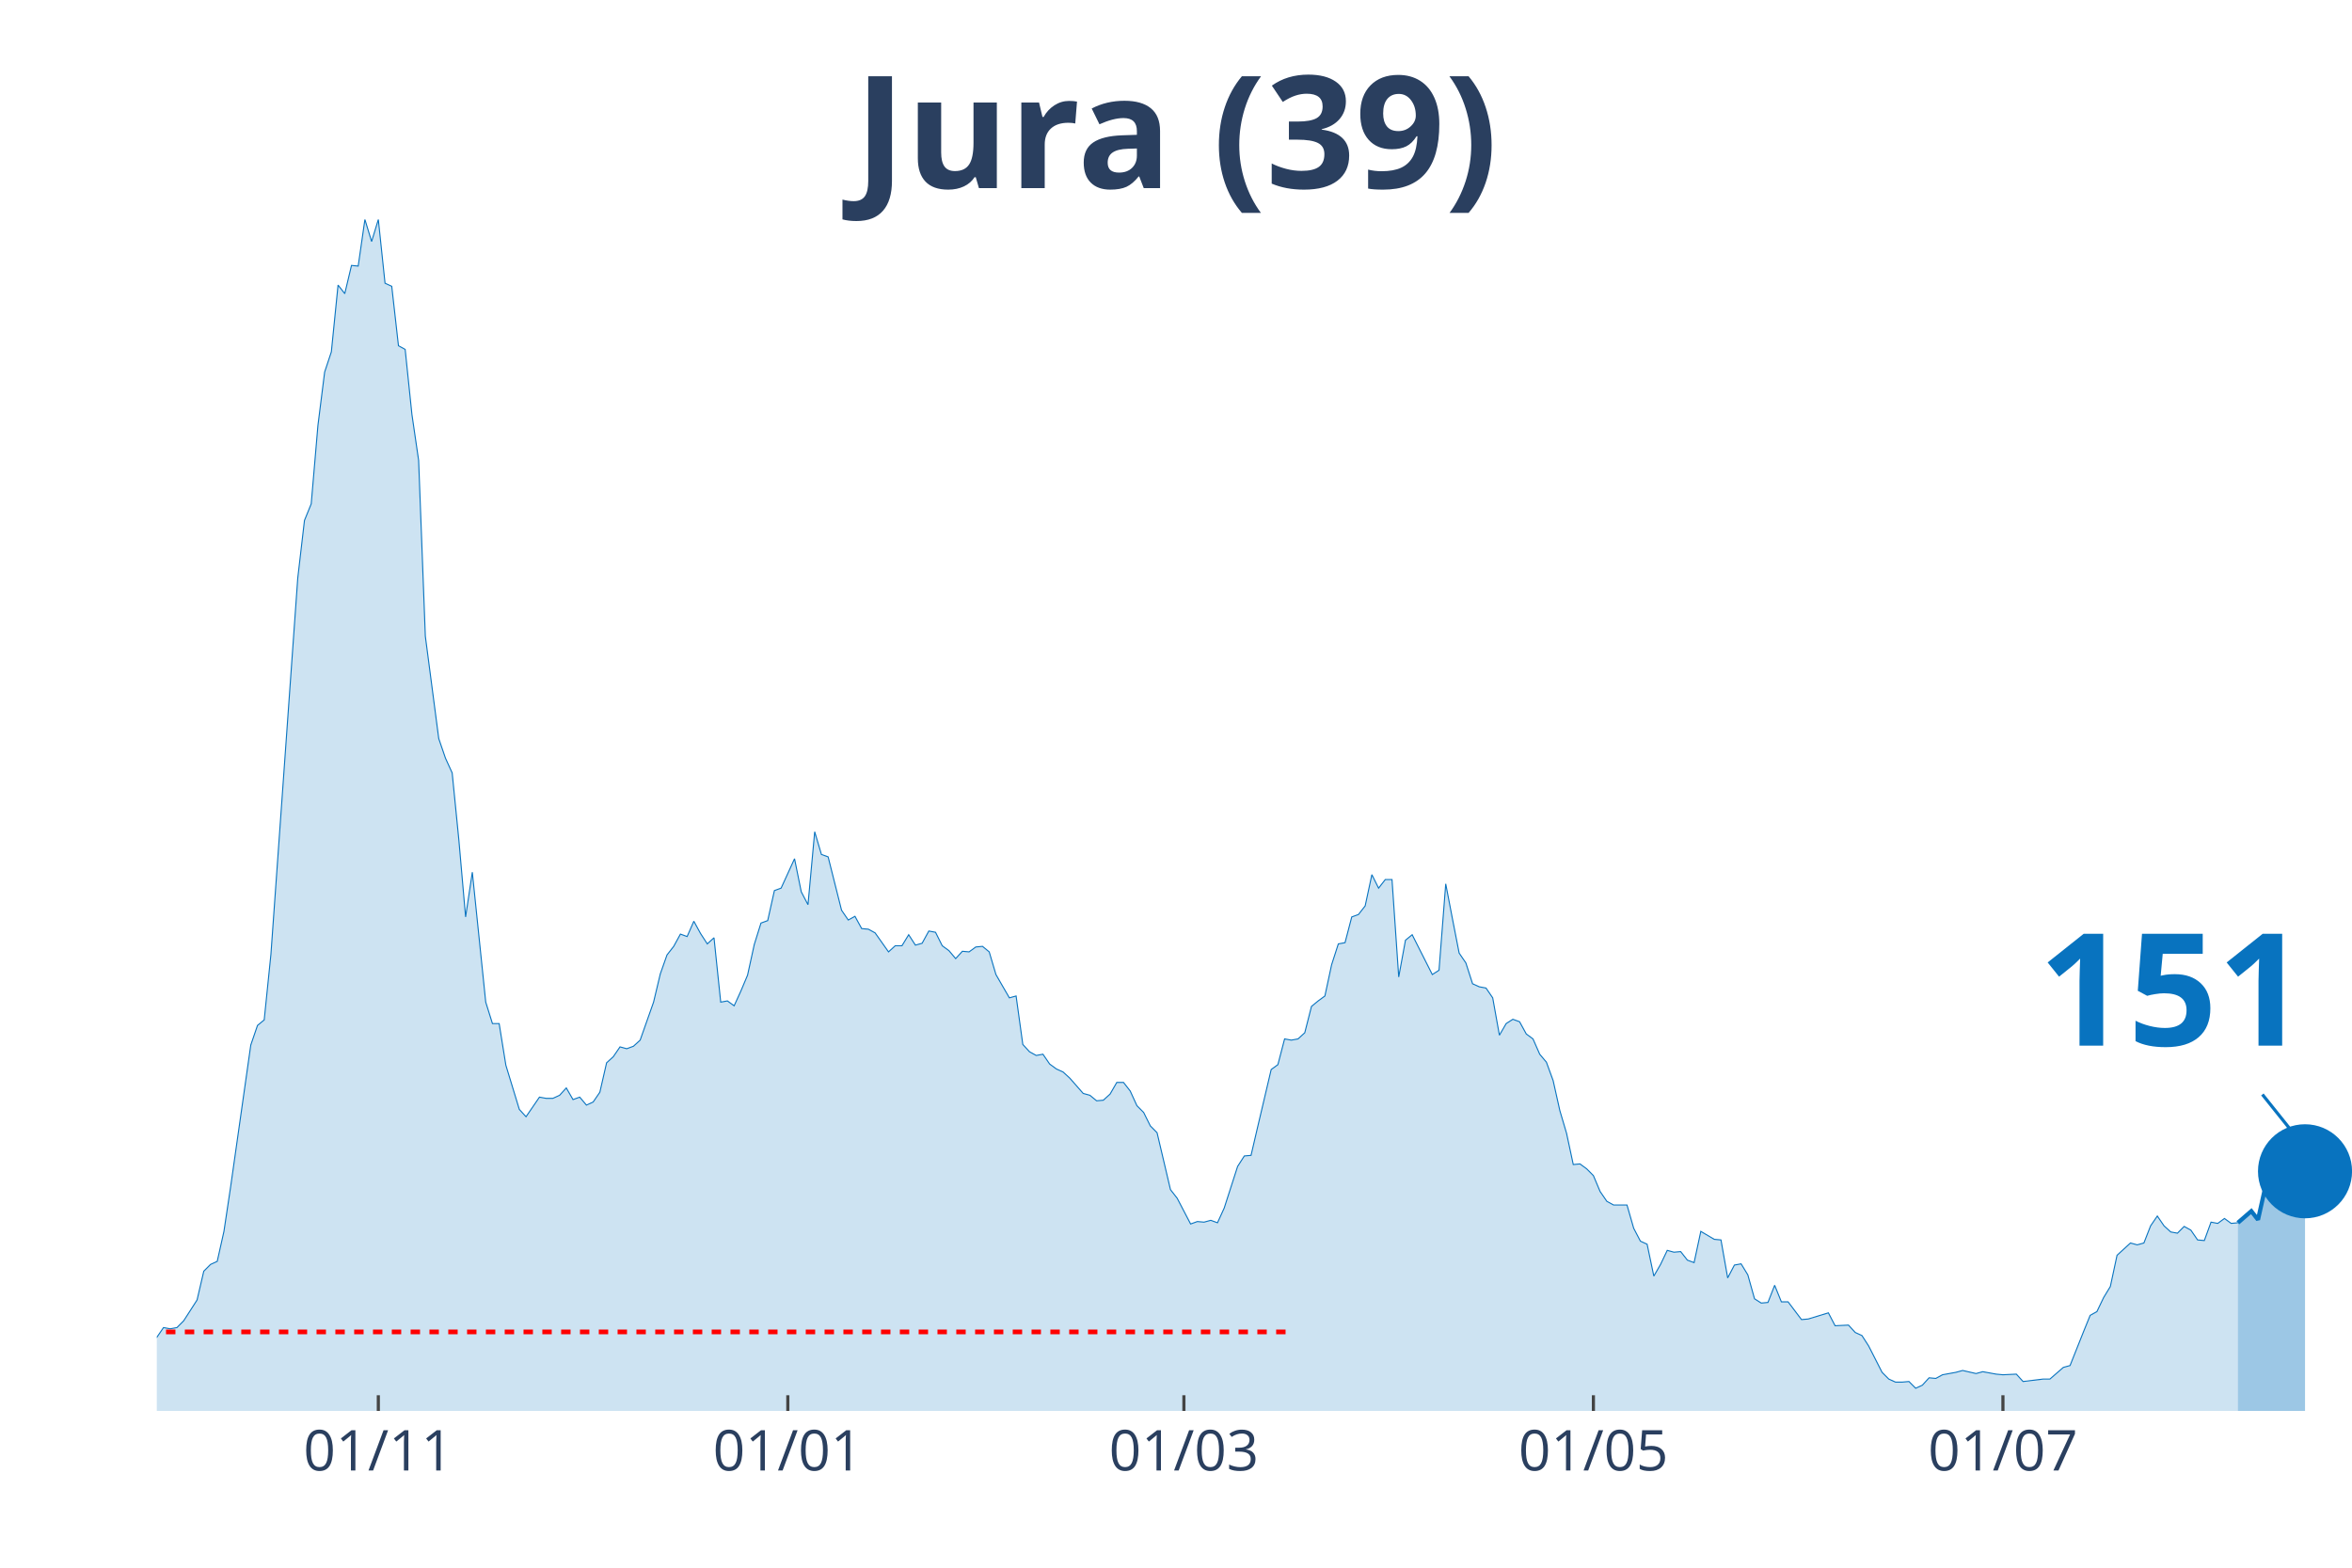
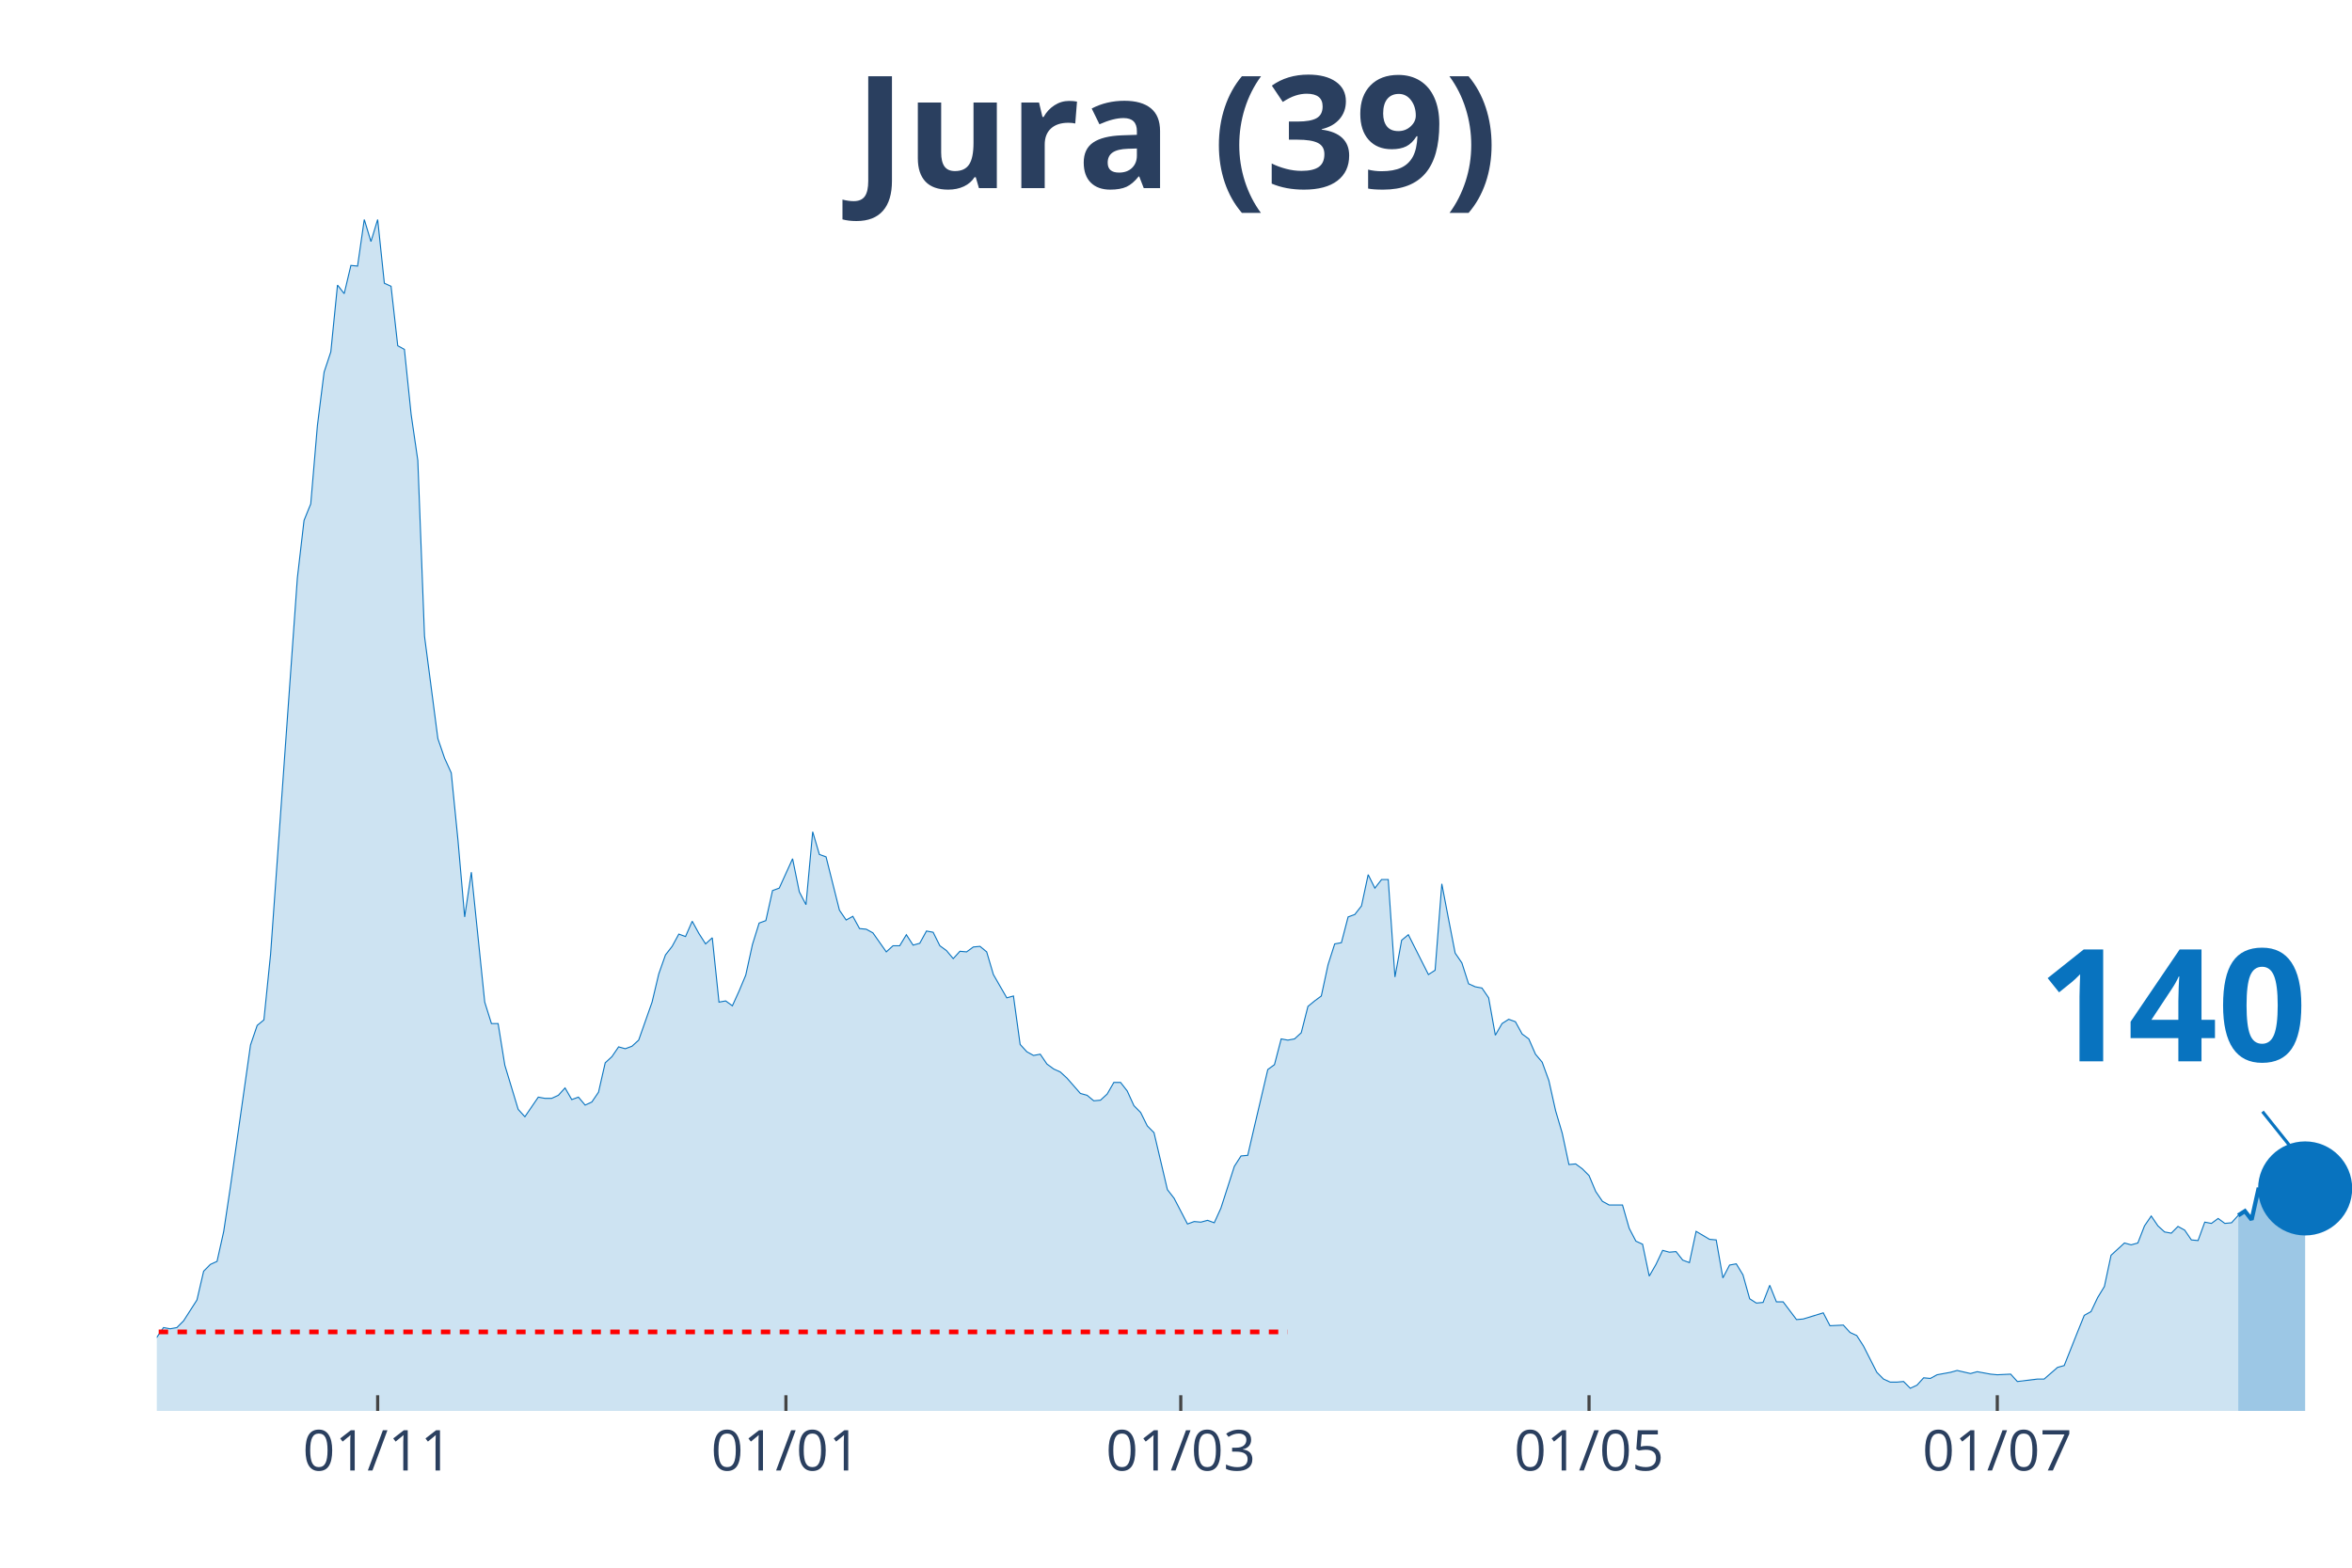
<svg xmlns="http://www.w3.org/2000/svg" class="main-svg" width="1125" height="750" style="" viewBox="0 0 750 500">
  <rect x="0" y="0" width="750" height="500" style="fill: rgb(0, 0, 0); fill-opacity: 0;" />
-   <defs id="defs-026098">
+   <defs id="defs-4e6774">
    <g class="clips">
-       <clipPath id="clip026098xyplot" class="plotclip">
+       <clipPath id="clip4e6774xyplot" class="plotclip">
        <rect width="700" height="380" />
      </clipPath>
-       <clipPath class="axesclip" id="clip026098x">
+       <clipPath class="axesclip" id="clip4e6774x">
        <rect x="50" y="0" width="700" height="500" />
      </clipPath>
-       <clipPath class="axesclip" id="clip026098y">
+       <clipPath class="axesclip" id="clip4e6774y">
        <rect x="0" y="70" width="750" height="380" />
      </clipPath>
-       <clipPath class="axesclip" id="clip026098xy">
+       <clipPath class="axesclip" id="clip4e6774xy">
        <rect x="50" y="70" width="700" height="380" />
      </clipPath>
    </g>
    <g class="gradients" />
  </defs>
  <g class="bglayer">
    <rect class="bg" x="50" y="70" width="700" height="380" style="fill: rgb(0, 0, 0); fill-opacity: 0; stroke-width: 0;" />
  </g>
  <g class="layer-below">
    <g class="imagelayer" />
    <g class="shapelayer" />
  </g>
  <g class="cartesianlayer">
    <g class="subplot xy">
      <g class="layer-subplot">
        <g class="shapelayer" />
        <g class="imagelayer" />
      </g>
      <g class="gridlayer">
        <g class="x">
-           <path class="xgrid crisp" transform="translate(120.64,0)" d="M0,70v380" style="stroke: rgb(255, 255, 255); stroke-opacity: 1; stroke-width: 1px;" />
-           <path class="xgrid crisp" transform="translate(251.22,0)" d="M0,70v380" style="stroke: rgb(255, 255, 255); stroke-opacity: 1; stroke-width: 1px;" />
-           <path class="xgrid crisp" transform="translate(377.52,0)" d="M0,70v380" style="stroke: rgb(255, 255, 255); stroke-opacity: 1; stroke-width: 1px;" />
-           <path class="xgrid crisp" transform="translate(508.1,0)" d="M0,70v380" style="stroke: rgb(255, 255, 255); stroke-opacity: 1; stroke-width: 1px;" />
-           <path class="xgrid crisp" transform="translate(638.69,0)" d="M0,70v380" style="stroke: rgb(255, 255, 255); stroke-opacity: 1; stroke-width: 1px;" />
+           <path class="xgrid crisp" transform="translate(120.43,0)" d="M0,70v380" style="stroke: rgb(255, 255, 255); stroke-opacity: 1; stroke-width: 1px;" />
+           <path class="xgrid crisp" transform="translate(250.61,0)" d="M0,70v380" style="stroke: rgb(255, 255, 255); stroke-opacity: 1; stroke-width: 1px;" />
+           <path class="xgrid crisp" transform="translate(376.52,0)" d="M0,70v380" style="stroke: rgb(255, 255, 255); stroke-opacity: 1; stroke-width: 1px;" />
+           <path class="xgrid crisp" transform="translate(506.71,0)" d="M0,70v380" style="stroke: rgb(255, 255, 255); stroke-opacity: 1; stroke-width: 1px;" />
+           <path class="xgrid crisp" transform="translate(636.89,0)" d="M0,70v380" style="stroke: rgb(255, 255, 255); stroke-opacity: 1; stroke-width: 1px;" />
        </g>
        <g class="y" />
      </g>
      <g class="zerolinelayer" />
      <path class="xlines-below" />
      <path class="ylines-below" />
      <g class="overlines-below" />
      <g class="xaxislayer-below" />
      <g class="yaxislayer-below" />
      <g class="overaxes-below" />
-       <g class="plot" transform="translate(50, 70)" clip-path="url('#clip026098xyplot')">
+       <g class="plot" transform="translate(50, 70)" clip-path="url('#clip4e6774xyplot')">
        <g class="scatterlayer mlayer">
-           <g class="trace scatter trace5c6f45" style="stroke-miterlimit: 2;">
+           <g class="trace scatter trace98a677" style="stroke-miterlimit: 2;">
            <g class="fills">
              <g>
-                 <path class="js-fill" d="M663.61,380L-291.13,380L-291.13,378.44L-271.87,378.05L-269.72,379.41L-169.11,378.05L-166.97,378.05L-143.43,376.68L-141.28,377.07L-137,377.46L-134.86,378.63L-115.6,377.26L-113.46,377.07L-94.19,374.92L-92.05,373.94L-74.92,371.59L-72.78,371.01L-68.5,370.81L-66.36,368.27L-51.38,368.27L-49.24,367.69L-47.09,367.1L-44.95,367.88L-40.67,365.34L-38.53,363.78L-36.39,364.95L-34.25,363.38L-32.11,361.82L-29.97,361.63L-25.69,364.95L-23.55,363.38L-21.41,360.26L-19.27,359.87L-14.98,356.93L-12.84,355.37L-10.7,355.17L-8.56,355.96L-2.14,358.5L0,356.54L2.14,353.42L4.28,353.81L6.42,353.42L8.56,351.27L12.84,344.62L14.98,335.43L17.13,333.28L19.27,332.3L21.41,322.73L23.55,308.46L29.97,263.3L32.11,257.05L34.25,255.29L36.39,234.37L44.95,114.35L47.09,95.98L49.24,90.7L51.38,65.68L53.52,48.67L55.66,42.22L57.8,20.92L59.94,23.65L62.08,14.66L64.22,14.86L66.36,0L68.5,7.04L70.64,0L72.78,20.33L74.92,21.31L77.06,40.27L79.2,41.44L81.35,62.16L83.49,76.82L85.63,132.92L89.91,165.57L92.05,171.82L94.19,176.51L96.33,198.01L98.47,222.45L100.61,208.18L104.89,249.62L107.03,256.46L109.17,256.46L111.31,269.75L115.6,283.83L117.74,286.17L122.02,279.92L124.16,280.31L126.3,280.31L128.44,279.33L130.58,276.99L132.72,280.7L134.86,279.92L137,282.46L139.14,281.48L141.28,278.35L143.43,268.97L145.57,267.02L147.71,263.89L149.85,264.48L151.99,263.69L154.13,261.74L158.41,249.62L160.55,240.63L162.69,234.57L164.83,231.83L166.97,227.92L169.11,228.7L171.25,223.82L173.39,227.73L175.54,231.05L177.68,229.09L179.82,249.62L181.96,249.23L184.1,250.79L186.24,246.1L188.38,241.02L190.52,231.24L192.66,224.4L194.8,223.62L196.94,214.04L199.08,213.26L203.36,203.88L205.5,214.43L207.65,218.54L209.79,195.28L211.93,202.51L214.07,203.29L218.35,220.3L220.49,223.43L222.63,222.25L224.77,226.16L226.91,226.36L229.05,227.53L233.33,233.59L235.47,231.64L237.61,231.64L239.76,228.12L241.9,231.44L244.04,230.85L246.18,226.94L248.32,227.34L250.46,231.64L252.6,233.2L254.74,235.74L256.88,233.4L259.02,233.59L261.16,232.03L263.3,231.83L265.44,233.59L267.58,240.82L269.72,244.54L271.87,248.25L274.01,247.66L276.15,263.11L278.29,265.45L280.43,266.63L282.57,266.23L284.71,269.36L286.85,270.93L288.99,271.9L291.13,273.86L295.41,278.74L297.55,279.33L299.69,281.09L301.83,280.9L303.98,278.94L306.12,275.23L308.26,275.23L310.4,277.96L312.54,282.65L314.68,284.8L316.82,289.1L318.96,291.26L323.24,309.43L325.38,312.17L329.66,320.38L331.8,319.6L333.94,319.79L336.09,319.21L338.23,319.99L340.37,315.3L344.65,302.01L346.79,298.68L348.93,298.49L351.07,289.3L355.35,271.12L357.49,269.56L359.63,261.35L361.77,261.74L363.91,261.35L366.06,259.39L368.2,250.99L370.34,249.23L372.48,247.66L374.62,237.7L376.76,231.05L378.9,230.66L381.04,222.45L383.18,221.67L385.32,218.93L387.46,208.96L389.6,213.26L391.74,210.52L393.88,210.52L396.02,241.6L398.17,229.88L400.31,228.12L406.73,240.82L408.87,239.45L411.01,211.89L413.15,223.03L415.29,233.98L417.43,237.11L419.57,243.76L421.71,244.73L423.85,245.12L425.99,248.25L428.13,260.17L430.28,256.46L432.42,255.09L434.56,255.87L436.7,259.78L438.84,261.35L440.98,266.23L443.12,268.78L445.26,274.64L447.4,284.22L449.54,291.45L451.68,301.42L453.82,301.22L455.96,302.79L458.1,304.94L460.24,310.02L462.39,313.15L464.53,314.32L468.81,314.32L470.95,321.75L473.09,325.85L475.23,326.83L477.37,337L479.51,333.28L481.65,328.79L483.79,329.37L485.93,329.18L488.07,331.91L490.21,332.7L492.35,322.73L496.64,325.27L498.78,325.46L500.92,337.58L503.06,333.48L505.2,333.09L507.34,336.6L509.48,344.23L511.62,345.6L513.76,345.4L515.9,339.93L518.04,345.21L520.18,345.21L524.46,350.87L526.61,350.68L533.03,348.72L535.17,352.83L539.45,352.63L541.59,354.98L543.73,355.96L545.87,359.28L550.15,367.69L552.29,369.84L554.43,370.81L556.57,370.81L558.72,370.62L560.86,372.77L563,371.79L565.14,369.44L567.28,369.64L569.42,368.47L573.7,367.69L575.84,367.1L580.12,368.08L582.26,367.49L586.54,368.27L588.69,368.47L592.97,368.27L595.11,370.62L601.53,369.84L603.67,369.84L607.95,366.12L610.09,365.53L614.37,354.78L616.51,349.51L618.65,348.33L620.8,343.84L622.94,340.32L625.08,330.35L629.36,326.44L631.5,327.03L633.64,326.44L635.78,320.97L637.92,317.84L640.06,320.97L642.2,322.92L644.34,323.31L646.48,321.16L648.62,322.34L650.76,325.46L652.91,325.66L655.05,319.79L657.19,320.19L659.33,318.62L661.47,320.19L663.61,319.99" style="fill: rgb(8, 115, 191); fill-opacity: 0.2; stroke-width: 0;" />
+                 <path class="js-fill" d="M663.72,380L-290.24,380L-290.24,378.44L-271.04,378.05L-268.9,379.41L-168.6,378.05L-166.46,378.05L-142.99,376.68L-140.85,377.07L-136.59,377.46L-134.45,378.63L-115.24,377.26L-113.11,377.07L-93.9,374.92L-91.77,373.94L-74.7,371.59L-72.56,371.01L-68.29,370.81L-66.16,368.27L-51.22,368.27L-49.09,367.69L-46.95,367.1L-44.82,367.88L-40.55,365.34L-38.41,363.78L-36.28,364.95L-34.15,363.38L-32.01,361.82L-29.88,361.63L-25.61,364.95L-23.48,363.38L-21.34,360.26L-19.21,359.87L-14.94,356.93L-12.8,355.37L-10.67,355.17L-8.54,355.96L-2.13,358.5L0,356.54L2.13,353.42L4.27,353.81L6.4,353.42L8.54,351.27L12.8,344.62L14.94,335.43L17.07,333.28L19.21,332.3L21.34,322.73L23.48,308.46L29.88,263.3L32.01,257.05L34.15,255.29L36.28,234.37L44.82,114.35L46.95,95.98L49.09,90.7L51.22,65.68L53.35,48.67L55.49,42.22L57.62,20.92L59.76,23.65L61.89,14.66L64.02,14.86L66.16,0L68.29,7.04L70.43,0L72.56,20.33L74.7,21.31L76.83,40.27L78.96,41.44L81.1,62.16L83.23,76.82L85.37,132.92L89.63,165.57L91.77,171.82L93.9,176.51L96.04,198.01L98.17,222.45L100.3,208.18L104.57,249.62L106.71,256.46L108.84,256.46L110.98,269.75L115.24,283.83L117.38,286.17L121.65,279.92L123.78,280.31L125.91,280.31L128.05,279.33L130.18,276.99L132.32,280.7L134.45,279.92L136.59,282.46L138.72,281.48L140.85,278.35L142.99,268.97L145.12,267.02L147.26,263.89L149.39,264.48L151.52,263.69L153.66,261.74L157.93,249.62L160.06,240.63L162.2,234.57L164.33,231.83L166.46,227.92L168.6,228.7L170.73,223.82L172.87,227.73L175,231.05L177.13,229.09L179.27,249.62L181.4,249.23L183.54,250.79L185.67,246.1L187.8,241.02L189.94,231.24L192.07,224.4L194.21,223.62L196.34,214.04L198.48,213.26L202.74,203.88L204.88,214.43L207.01,218.54L209.15,195.28L211.28,202.51L213.41,203.29L217.68,220.3L219.82,223.43L221.95,222.25L224.09,226.16L226.22,226.36L228.35,227.53L232.62,233.59L234.76,231.64L236.89,231.64L239.02,228.12L241.16,231.44L243.29,230.85L245.43,226.94L247.56,227.34L249.7,231.64L251.83,233.2L253.96,235.74L256.1,233.4L258.23,233.59L260.37,232.03L262.5,231.83L264.63,233.59L266.77,240.82L268.9,244.54L271.04,248.25L273.17,247.66L275.3,263.11L277.44,265.45L279.57,266.63L281.71,266.23L283.84,269.36L285.98,270.93L288.11,271.9L290.24,273.86L294.51,278.74L296.65,279.33L298.78,281.09L300.91,280.9L303.05,278.94L305.18,275.23L307.32,275.23L309.45,277.96L311.59,282.65L313.72,284.8L315.85,289.1L317.99,291.26L322.26,309.43L324.39,312.17L328.66,320.38L330.79,319.6L332.93,319.79L335.06,319.21L337.2,319.99L339.33,315.3L343.6,302.01L345.73,298.68L347.87,298.49L350,289.3L354.27,271.12L356.4,269.56L358.54,261.35L360.67,261.74L362.8,261.35L364.94,259.39L367.07,250.99L369.21,249.23L371.34,247.66L373.48,237.7L375.61,231.05L377.74,230.66L379.88,222.45L382.01,221.67L384.15,218.93L386.28,208.96L388.41,213.26L390.55,210.52L392.68,210.52L394.82,241.6L396.95,229.88L399.09,228.12L405.49,240.82L407.62,239.45L409.76,211.89L411.89,223.03L414.02,233.98L416.16,237.11L418.29,243.76L420.43,244.73L422.56,245.12L424.7,248.25L426.83,260.17L428.96,256.46L431.1,255.09L433.23,255.87L435.37,259.78L437.5,261.35L439.63,266.23L441.77,268.78L443.9,274.64L446.04,284.22L448.17,291.45L450.3,301.42L452.44,301.22L454.57,302.79L456.71,304.94L458.84,310.02L460.98,313.15L463.11,314.32L467.38,314.32L469.51,321.75L471.65,325.85L473.78,326.83L475.91,337L478.05,333.28L480.18,328.79L482.32,329.37L484.45,329.18L486.59,331.91L488.72,332.7L490.85,322.73L495.12,325.27L497.26,325.46L499.39,337.58L501.52,333.48L503.66,333.09L505.79,336.6L507.93,344.23L510.06,345.6L512.2,345.4L514.33,339.93L516.46,345.21L518.6,345.21L522.87,350.87L525,350.68L531.4,348.72L533.54,352.83L537.8,352.63L539.94,354.98L542.07,355.96L544.21,359.28L548.48,367.69L550.61,369.84L552.74,370.81L554.88,370.81L557.01,370.62L559.15,372.77L561.28,371.79L563.41,369.44L565.55,369.64L567.68,368.47L571.95,367.69L574.09,367.1L578.35,368.08L580.49,367.49L584.76,368.27L586.89,368.47L591.16,368.27L593.29,370.62L599.7,369.84L601.83,369.84L606.1,366.12L608.23,365.53L612.5,354.78L614.63,349.51L616.77,348.33L618.9,343.84L621.04,340.32L623.17,330.35L627.44,326.44L629.57,327.03L631.71,326.44L633.84,320.97L635.98,317.84L638.11,320.97L640.24,322.92L642.38,323.31L644.51,321.16L646.65,322.34L648.78,325.46L650.91,325.66L653.05,319.79L655.18,320.19L657.32,318.62L659.45,320.19L661.59,319.99L663.72,317.64" style="fill: rgb(8, 115, 191); fill-opacity: 0.2; stroke-width: 0;" />
              </g>
            </g>
            <g class="errorbars" />
            <g class="lines">
-               <path class="js-line" d="M-291.13,378.44L-271.87,378.05L-269.72,379.41L-169.11,378.05L-166.97,378.05L-143.43,376.68L-141.28,377.07L-137,377.46L-134.86,378.63L-115.6,377.26L-113.46,377.07L-94.19,374.92L-92.05,373.94L-74.92,371.59L-72.78,371.01L-68.5,370.81L-66.36,368.27L-51.38,368.27L-49.24,367.69L-47.09,367.1L-44.95,367.88L-40.67,365.34L-38.53,363.78L-36.39,364.95L-34.25,363.38L-32.11,361.82L-29.97,361.63L-25.69,364.95L-23.55,363.38L-21.41,360.26L-19.27,359.87L-14.98,356.93L-12.84,355.37L-10.7,355.17L-8.56,355.96L-2.14,358.5L0,356.54L2.14,353.42L4.28,353.81L6.42,353.42L8.56,351.27L12.84,344.62L14.98,335.43L17.13,333.28L19.27,332.3L21.41,322.73L23.55,308.46L29.97,263.3L32.11,257.05L34.25,255.29L36.39,234.37L44.95,114.35L47.09,95.98L49.24,90.7L51.38,65.68L53.52,48.67L55.66,42.22L57.8,20.92L59.94,23.65L62.08,14.66L64.22,14.86L66.36,0L68.5,7.04L70.64,0L72.78,20.33L74.92,21.31L77.06,40.27L79.2,41.44L81.35,62.16L83.49,76.82L85.63,132.92L89.91,165.57L92.05,171.82L94.19,176.51L96.33,198.01L98.47,222.45L100.61,208.18L104.89,249.62L107.03,256.46L109.17,256.46L111.31,269.75L115.6,283.83L117.74,286.17L122.02,279.92L124.16,280.31L126.3,280.31L128.44,279.33L130.58,276.99L132.72,280.7L134.86,279.92L137,282.46L139.14,281.48L141.28,278.35L143.43,268.97L145.57,267.02L147.71,263.89L149.85,264.48L151.99,263.69L154.13,261.74L158.41,249.62L160.55,240.63L162.69,234.57L164.83,231.83L166.97,227.92L169.11,228.7L171.25,223.82L173.39,227.73L175.54,231.05L177.68,229.09L179.82,249.62L181.96,249.23L184.1,250.79L186.24,246.1L188.38,241.02L190.52,231.24L192.66,224.4L194.8,223.62L196.94,214.04L199.08,213.26L203.36,203.88L205.5,214.43L207.65,218.54L209.79,195.28L211.93,202.51L214.07,203.29L218.35,220.3L220.49,223.43L222.63,222.25L224.77,226.16L226.91,226.36L229.05,227.53L233.33,233.59L235.47,231.64L237.61,231.64L239.76,228.12L241.9,231.44L244.04,230.85L246.18,226.94L248.32,227.34L250.46,231.64L252.6,233.2L254.74,235.74L256.88,233.4L259.02,233.59L261.16,232.03L263.3,231.83L265.44,233.59L267.58,240.82L269.72,244.54L271.87,248.25L274.01,247.66L276.15,263.11L278.29,265.45L280.43,266.63L282.57,266.23L284.71,269.36L286.85,270.93L288.99,271.9L291.13,273.86L295.41,278.74L297.55,279.33L299.69,281.09L301.83,280.9L303.98,278.94L306.12,275.23L308.26,275.23L310.4,277.96L312.54,282.65L314.68,284.8L316.82,289.1L318.96,291.26L323.24,309.43L325.38,312.17L329.66,320.38L331.8,319.6L333.94,319.79L336.09,319.21L338.23,319.99L340.37,315.3L344.65,302.01L346.79,298.68L348.93,298.49L351.07,289.3L355.35,271.12L357.49,269.56L359.63,261.35L361.77,261.74L363.91,261.35L366.06,259.39L368.2,250.99L370.34,249.23L372.48,247.66L374.62,237.7L376.76,231.05L378.9,230.66L381.04,222.45L383.18,221.67L385.32,218.93L387.46,208.96L389.6,213.26L391.74,210.52L393.88,210.52L396.02,241.6L398.17,229.88L400.31,228.12L406.73,240.82L408.87,239.45L411.01,211.89L413.15,223.03L415.29,233.98L417.43,237.11L419.57,243.76L421.71,244.73L423.85,245.12L425.99,248.25L428.13,260.17L430.28,256.46L432.42,255.09L434.56,255.87L436.7,259.78L438.84,261.35L440.98,266.23L443.12,268.78L445.26,274.64L447.4,284.22L449.54,291.45L451.68,301.42L453.82,301.22L455.96,302.79L458.1,304.94L460.24,310.02L462.39,313.15L464.53,314.32L468.81,314.32L470.95,321.75L473.09,325.85L475.23,326.83L477.37,337L479.51,333.28L481.65,328.79L483.79,329.37L485.93,329.18L488.07,331.91L490.21,332.7L492.35,322.73L496.64,325.27L498.78,325.46L500.92,337.58L503.06,333.48L505.2,333.09L507.34,336.6L509.48,344.23L511.62,345.6L513.76,345.4L515.9,339.93L518.04,345.21L520.18,345.21L524.46,350.87L526.61,350.68L533.03,348.72L535.17,352.83L539.45,352.63L541.59,354.98L543.73,355.96L545.87,359.28L550.15,367.69L552.29,369.84L554.43,370.81L556.57,370.81L558.72,370.62L560.86,372.77L563,371.79L565.14,369.44L567.28,369.64L569.42,368.47L573.7,367.69L575.84,367.1L580.12,368.08L582.26,367.49L586.54,368.27L588.69,368.47L592.97,368.27L595.11,370.62L601.53,369.84L603.67,369.84L607.95,366.12L610.09,365.53L614.37,354.78L616.51,349.51L618.65,348.33L620.8,343.84L622.94,340.32L625.08,330.35L629.36,326.44L631.5,327.03L633.64,326.44L635.78,320.97L637.92,317.84L640.06,320.97L642.2,322.92L644.34,323.31L646.48,321.16L648.62,322.34L650.76,325.46L652.91,325.66L655.05,319.79L657.19,320.19L659.33,318.62L661.47,320.19L663.61,319.99" style="vector-effect: non-scaling-stroke; fill: none; stroke: rgb(8, 115, 191); stroke-opacity: 1; stroke-width: 0.5px; opacity: 1;" />
+               <path class="js-line" d="M-290.24,378.44L-271.04,378.05L-268.9,379.41L-168.6,378.05L-166.46,378.05L-142.99,376.68L-140.85,377.07L-136.59,377.46L-134.45,378.63L-115.24,377.26L-113.11,377.07L-93.9,374.92L-91.77,373.94L-74.7,371.59L-72.56,371.01L-68.29,370.81L-66.16,368.27L-51.22,368.27L-49.09,367.69L-46.95,367.1L-44.82,367.88L-40.55,365.34L-38.41,363.78L-36.28,364.95L-34.15,363.38L-32.01,361.82L-29.88,361.63L-25.61,364.95L-23.48,363.38L-21.34,360.26L-19.21,359.87L-14.94,356.93L-12.8,355.37L-10.67,355.17L-8.54,355.96L-2.13,358.5L0,356.54L2.13,353.42L4.27,353.81L6.4,353.42L8.54,351.27L12.8,344.62L14.94,335.43L17.07,333.28L19.21,332.3L21.34,322.73L23.48,308.46L29.88,263.3L32.01,257.05L34.15,255.29L36.28,234.37L44.82,114.35L46.95,95.98L49.09,90.7L51.22,65.68L53.35,48.67L55.49,42.22L57.62,20.92L59.76,23.65L61.89,14.66L64.02,14.86L66.16,0L68.29,7.04L70.43,0L72.56,20.33L74.7,21.31L76.83,40.27L78.96,41.44L81.1,62.16L83.23,76.82L85.37,132.92L89.63,165.57L91.77,171.82L93.9,176.51L96.04,198.01L98.17,222.45L100.3,208.18L104.57,249.62L106.71,256.46L108.84,256.46L110.98,269.75L115.24,283.83L117.38,286.17L121.65,279.92L123.78,280.31L125.91,280.31L128.05,279.33L130.18,276.99L132.32,280.7L134.45,279.92L136.59,282.46L138.72,281.48L140.85,278.35L142.99,268.97L145.12,267.02L147.26,263.89L149.39,264.48L151.52,263.69L153.66,261.74L157.93,249.62L160.06,240.63L162.2,234.57L164.33,231.83L166.46,227.92L168.6,228.7L170.73,223.82L172.87,227.73L175,231.05L177.13,229.09L179.27,249.62L181.4,249.23L183.54,250.79L185.67,246.1L187.8,241.02L189.94,231.24L192.07,224.4L194.21,223.62L196.34,214.04L198.48,213.26L202.74,203.88L204.88,214.43L207.01,218.54L209.15,195.28L211.28,202.51L213.41,203.29L217.68,220.3L219.82,223.43L221.95,222.25L224.09,226.16L226.22,226.36L228.35,227.53L232.62,233.59L234.76,231.64L236.89,231.64L239.02,228.12L241.16,231.44L243.29,230.85L245.43,226.94L247.56,227.34L249.7,231.64L251.83,233.2L253.96,235.74L256.1,233.4L258.23,233.59L260.37,232.03L262.5,231.83L264.63,233.59L266.77,240.82L268.9,244.54L271.04,248.25L273.17,247.66L275.3,263.11L277.44,265.45L279.57,266.63L281.71,266.23L283.84,269.36L285.98,270.93L288.11,271.9L290.24,273.86L294.51,278.74L296.65,279.33L298.78,281.09L300.91,280.9L303.05,278.94L305.18,275.23L307.32,275.23L309.45,277.96L311.59,282.65L313.72,284.8L315.85,289.1L317.99,291.26L322.26,309.43L324.39,312.17L328.66,320.38L330.79,319.6L332.93,319.79L335.06,319.21L337.2,319.99L339.33,315.3L343.6,302.01L345.73,298.68L347.87,298.49L350,289.3L354.27,271.12L356.4,269.56L358.54,261.35L360.67,261.74L362.8,261.35L364.94,259.39L367.07,250.99L369.21,249.23L371.34,247.66L373.48,237.7L375.61,231.05L377.74,230.66L379.88,222.45L382.01,221.67L384.15,218.93L386.28,208.96L388.41,213.26L390.55,210.52L392.68,210.52L394.82,241.6L396.95,229.88L399.09,228.12L405.49,240.82L407.62,239.45L409.76,211.89L411.89,223.03L414.02,233.98L416.16,237.11L418.29,243.76L420.43,244.73L422.56,245.12L424.7,248.25L426.83,260.17L428.96,256.46L431.1,255.09L433.23,255.87L435.37,259.78L437.5,261.35L439.63,266.23L441.77,268.78L443.9,274.64L446.04,284.22L448.17,291.45L450.3,301.42L452.44,301.22L454.57,302.79L456.71,304.94L458.84,310.02L460.98,313.15L463.11,314.32L467.38,314.32L469.51,321.75L471.65,325.85L473.78,326.83L475.91,337L478.05,333.28L480.18,328.79L482.32,329.37L484.45,329.18L486.59,331.91L488.72,332.7L490.85,322.73L495.12,325.27L497.26,325.46L499.39,337.58L501.52,333.48L503.66,333.09L505.79,336.6L507.93,344.23L510.06,345.6L512.2,345.4L514.33,339.93L516.46,345.21L518.6,345.21L522.87,350.87L525,350.68L531.4,348.72L533.54,352.83L537.8,352.63L539.94,354.98L542.07,355.96L544.21,359.28L548.48,367.69L550.61,369.84L552.74,370.81L554.88,370.81L557.01,370.62L559.15,372.77L561.28,371.79L563.41,369.44L565.55,369.64L567.68,368.47L571.95,367.69L574.09,367.1L578.35,368.08L580.49,367.49L584.76,368.27L586.89,368.47L591.16,368.27L593.29,370.62L599.7,369.84L601.83,369.84L606.1,366.12L608.23,365.53L612.5,354.78L614.63,349.51L616.77,348.33L618.9,343.84L621.04,340.32L623.17,330.35L627.44,326.44L629.57,327.03L631.71,326.44L633.84,320.97L635.98,317.84L638.11,320.97L640.24,322.92L642.38,323.31L644.51,321.16L646.65,322.34L648.78,325.46L650.91,325.66L653.05,319.79L655.18,320.19L657.32,318.62L659.45,320.19L661.59,319.99L663.72,317.64" style="vector-effect: non-scaling-stroke; fill: none; stroke: rgb(8, 115, 191); stroke-opacity: 1; stroke-width: 0.5px; opacity: 1;" />
            </g>
            <g class="points" />
            <g class="text" />
          </g>
-           <g class="trace scatter trace1e3850" style="stroke-miterlimit: 2;">
+           <g class="trace scatter trace4fb427" style="stroke-miterlimit: 2;">
            <g class="fills">
              <g>
-                 <path class="js-fill" d="M685.02,380L663.61,380L663.61,319.99L667.89,316.28L670.03,319.01L672.17,309.43L674.31,309.83L676.45,307.28L678.59,306.89L680.73,304.55L682.87,305.52L685.02,303.57" style="fill: rgb(8, 115, 191); fill-opacity: 0.4; stroke-width: 0;" />
+                 <path class="js-fill" d="M685.06,380L663.72,380L663.72,317.64L665.85,316.28L667.99,319.01L670.12,309.43L672.26,309.83L674.39,307.28L676.52,306.89L678.66,304.55L680.79,305.52L682.93,303.57L685.06,309.04" style="fill: rgb(8, 115, 191); fill-opacity: 0.4; stroke-width: 0;" />
              </g>
            </g>
            <g class="errorbars" />
            <g class="lines">
-               <path class="js-line" d="M663.61,319.99L667.89,316.28L670.03,319.01L672.17,309.43L674.31,309.83L676.45,307.28L678.59,306.89L680.73,304.55L682.87,305.52L685.02,303.57" style="vector-effect: non-scaling-stroke; fill: none; stroke: rgb(8, 115, 191); stroke-opacity: 1; stroke-width: 2px; opacity: 1;" />
+               <path class="js-line" d="M663.72,317.64L665.85,316.28L667.99,319.01L670.12,309.43L672.26,309.83L674.39,307.28L676.52,306.89L678.66,304.55L680.79,305.52L682.93,303.57L685.06,309.04" style="vector-effect: non-scaling-stroke; fill: none; stroke: rgb(8, 115, 191); stroke-opacity: 1; stroke-width: 2px; opacity: 1;" />
            </g>
            <g class="points" />
            <g class="text" />
          </g>
-           <g class="trace scatter trace7fbf01" style="stroke-miterlimit: 2; opacity: 1;">
+           <g class="trace scatter traceea0774" style="stroke-miterlimit: 2; opacity: 1;">
            <g class="fills" />
            <g class="errorbars" />
            <g class="lines" />
            <g class="points">
-               <path class="point" transform="translate(685.02,303.57)" d="M15,0A15,15 0 1,1 0,-15A15,15 0 0,1 15,0Z" style="opacity: 1; stroke-width: 0px; fill: rgb(8, 115, 191); fill-opacity: 1;" />
+               <path class="point" transform="translate(685.06,309.04)" d="M15,0A15,15 0 1,1 0,-15A15,15 0 0,1 15,0Z" style="opacity: 1; stroke-width: 0px; fill: rgb(8, 115, 191); fill-opacity: 1;" />
            </g>
            <g class="text" />
          </g>
        </g>
      </g>
      <g class="overplot" />
      <path class="xlines-above crisp" style="fill: none; stroke-width: 1px; stroke: rgb(0, 0, 0); stroke-opacity: 0;" d="" />
      <path class="ylines-above crisp" style="fill: none;" d="M0,0" />
      <g class="overlines-above" />
      <g class="xaxislayer-above">
-         <path class="xtick ticks crisp" d="M0,450v-5" transform="translate(120.64,0)" style="stroke: rgb(68, 68, 68); stroke-opacity: 1; stroke-width: 1px;" />
-         <path class="xtick ticks crisp" d="M0,450v-5" transform="translate(251.22,0)" style="stroke: rgb(68, 68, 68); stroke-opacity: 1; stroke-width: 1px;" />
-         <path class="xtick ticks crisp" d="M0,450v-5" transform="translate(377.52,0)" style="stroke: rgb(68, 68, 68); stroke-opacity: 1; stroke-width: 1px;" />
-         <path class="xtick ticks crisp" d="M0,450v-5" transform="translate(508.1,0)" style="stroke: rgb(68, 68, 68); stroke-opacity: 1; stroke-width: 1px;" />
-         <path class="xtick ticks crisp" d="M0,450v-5" transform="translate(638.69,0)" style="stroke: rgb(68, 68, 68); stroke-opacity: 1; stroke-width: 1px;" />
+         <path class="xtick ticks crisp" d="M0,450v-5" transform="translate(120.43,0)" style="stroke: rgb(68, 68, 68); stroke-opacity: 1; stroke-width: 1px;" />
+         <path class="xtick ticks crisp" d="M0,450v-5" transform="translate(250.61,0)" style="stroke: rgb(68, 68, 68); stroke-opacity: 1; stroke-width: 1px;" />
+         <path class="xtick ticks crisp" d="M0,450v-5" transform="translate(376.52,0)" style="stroke: rgb(68, 68, 68); stroke-opacity: 1; stroke-width: 1px;" />
+         <path class="xtick ticks crisp" d="M0,450v-5" transform="translate(506.71,0)" style="stroke: rgb(68, 68, 68); stroke-opacity: 1; stroke-width: 1px;" />
+         <path class="xtick ticks crisp" d="M0,450v-5" transform="translate(636.89,0)" style="stroke: rgb(68, 68, 68); stroke-opacity: 1; stroke-width: 1px;" />
        <g class="xtick">
-           <text text-anchor="middle" x="0" y="469" transform="translate(120.64,0)" style="font-family: 'Open Sans', verdana, arial, sans-serif; font-size: 18px; fill: rgb(42, 63, 95); fill-opacity: 1; white-space: pre;">01/11</text>
+           <text text-anchor="middle" x="0" y="469" transform="translate(120.43,0)" style="font-family: 'Open Sans', verdana, arial, sans-serif; font-size: 18px; fill: rgb(42, 63, 95); fill-opacity: 1; white-space: pre;">01/11</text>
        </g>
        <g class="xtick">
-           <text text-anchor="middle" x="0" y="469" transform="translate(251.22,0)" style="font-family: 'Open Sans', verdana, arial, sans-serif; font-size: 18px; fill: rgb(42, 63, 95); fill-opacity: 1; white-space: pre;">01/01</text>
+           <text text-anchor="middle" x="0" y="469" transform="translate(250.61,0)" style="font-family: 'Open Sans', verdana, arial, sans-serif; font-size: 18px; fill: rgb(42, 63, 95); fill-opacity: 1; white-space: pre;">01/01</text>
        </g>
        <g class="xtick">
-           <text text-anchor="middle" x="0" y="469" transform="translate(377.52,0)" style="font-family: 'Open Sans', verdana, arial, sans-serif; font-size: 18px; fill: rgb(42, 63, 95); fill-opacity: 1; white-space: pre;">01/03</text>
+           <text text-anchor="middle" x="0" y="469" transform="translate(376.52,0)" style="font-family: 'Open Sans', verdana, arial, sans-serif; font-size: 18px; fill: rgb(42, 63, 95); fill-opacity: 1; white-space: pre;">01/03</text>
        </g>
        <g class="xtick">
-           <text text-anchor="middle" x="0" y="469" transform="translate(508.1,0)" style="font-family: 'Open Sans', verdana, arial, sans-serif; font-size: 18px; fill: rgb(42, 63, 95); fill-opacity: 1; white-space: pre;">01/05</text>
+           <text text-anchor="middle" x="0" y="469" transform="translate(506.71,0)" style="font-family: 'Open Sans', verdana, arial, sans-serif; font-size: 18px; fill: rgb(42, 63, 95); fill-opacity: 1; white-space: pre;">01/05</text>
        </g>
        <g class="xtick">
-           <text text-anchor="middle" x="0" y="469" transform="translate(638.69,0)" style="font-family: 'Open Sans', verdana, arial, sans-serif; font-size: 18px; fill: rgb(42, 63, 95); fill-opacity: 1; white-space: pre;">01/07</text>
+           <text text-anchor="middle" x="0" y="469" transform="translate(636.89,0)" style="font-family: 'Open Sans', verdana, arial, sans-serif; font-size: 18px; fill: rgb(42, 63, 95); fill-opacity: 1; white-space: pre;">01/07</text>
        </g>
      </g>
      <g class="yaxislayer-above" />
      <g class="overaxes-above" />
    </g>
  </g>
  <g class="polarlayer" />
  <g class="ternarylayer" />
  <g class="geolayer" />
  <g class="funnelarealayer" />
  <g class="pielayer" />
  <g class="treemaplayer" />
  <g class="sunburstlayer" />
  <g class="glimages" />
-   <defs id="topdefs-026098">
+   <defs id="topdefs-4e6774">
    <g class="clips" />
  </defs>
  <g class="layer-above">
    <g class="imagelayer" />
    <g class="shapelayer">
-       <path data-index="0" fill-rule="evenodd" d="M-1153.06,424.8L411.77,424.8" clip-path="url('#clip026098xy')" style="opacity: 1; stroke: rgb(255, 0, 0); stroke-opacity: 1; fill: rgb(0, 0, 0); fill-opacity: 0; stroke-dasharray: 3px, 3px; stroke-width: 1.5px;" />
+       <path data-index="0" fill-rule="evenodd" d="M-1149.39,424.8L410.67,424.8" clip-path="url('#clip4e6774xy')" style="opacity: 1; stroke: rgb(255, 0, 0); stroke-opacity: 1; fill: rgb(0, 0, 0); fill-opacity: 0; stroke-dasharray: 3px, 3px; stroke-width: 1.5px;" />
    </g>
  </g>
  <g class="infolayer">
    <g class="g-gtitle">
      <text class="gtitle" x="375" y="25" text-anchor="middle" dy="0.7em" style="font-family: 'Open Sans', verdana, arial, sans-serif; font-size: 50px; fill: rgb(42, 63, 95); opacity: 1; font-weight: normal; white-space: pre;">
        <tspan style="font-weight:bold">Jura (39)</tspan>
      </text>
    </g>
    <g class="g-xtitle" />
    <g class="annotation" data-index="0" style="opacity: 1;">
-       <g class="annotation-text-g" transform="rotate(0,693.02,313.57)">
-         <g class="cursor-pointer" transform="translate(635, 278)">
+       <g class="annotation-text-g" transform="rotate(0,693.06,319.04)">
+         <g class="cursor-pointer" transform="translate(635, 283)">
          <rect class="bg" x="0.5" y="0.5" width="115" height="71" style="stroke-width: 1px; stroke: rgb(0, 0, 0); stroke-opacity: 0; fill: rgb(255, 255, 255); fill-opacity: 0.6;" />
          <text class="annotation-text" text-anchor="middle" x="57.812" y="55.5" style="font-family: 'Open Sans', verdana, arial, sans-serif; font-size: 50px; fill: rgb(8, 115, 191); fill-opacity: 1; white-space: pre;">
-             <tspan style="font-weight:bold">151 </tspan>
+             <tspan style="font-weight:bold">140 </tspan>
          </text>
        </g>
      </g>
      <g class="annotation-arrow-g" style="opacity: 1;">
-         <path d="M721.42,349.07L733.02,363.57" style="stroke-width: 1px; stroke: rgb(8, 115, 191); stroke-opacity: 1; stroke-dasharray: 0px, 0px, 18.569px, 18.569px;" />
+         <path d="M721.46,354.54L733.06,369.04" style="stroke-width: 1px; stroke: rgb(8, 115, 191); stroke-opacity: 1; stroke-dasharray: 0px, 0px, 18.569px, 18.569px;" />
      </g>
    </g>
  </g>
</svg>
